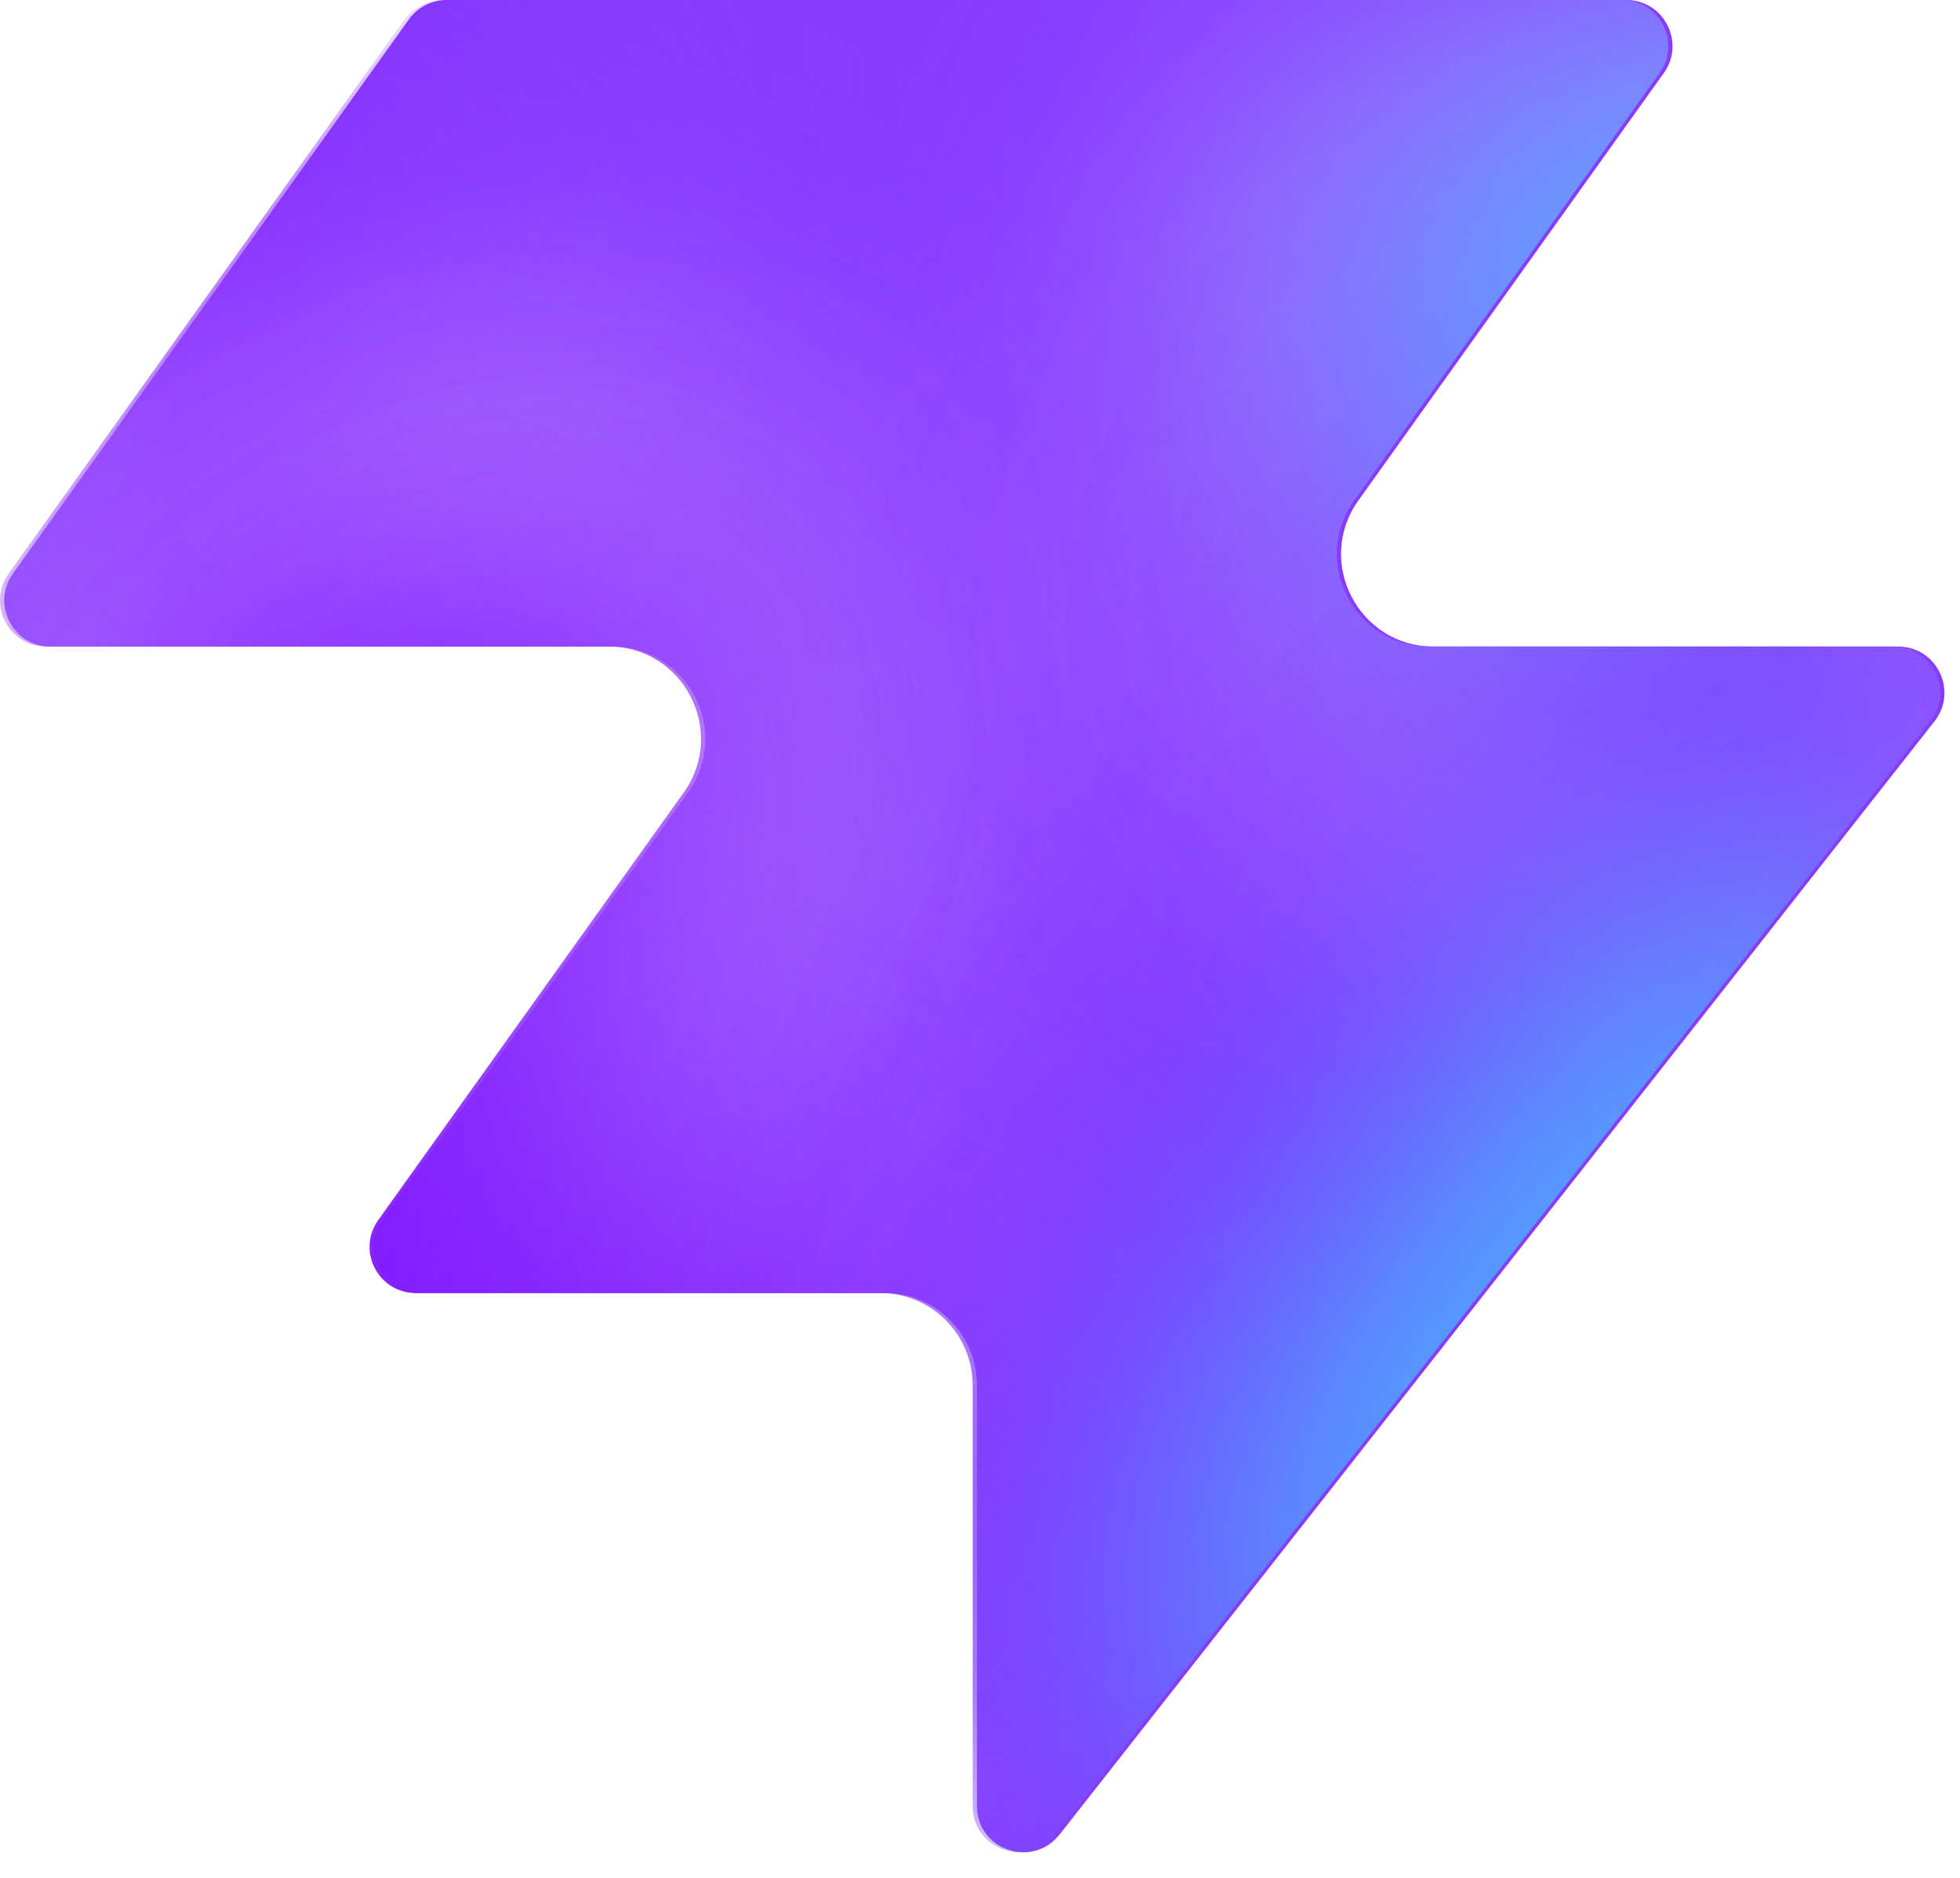
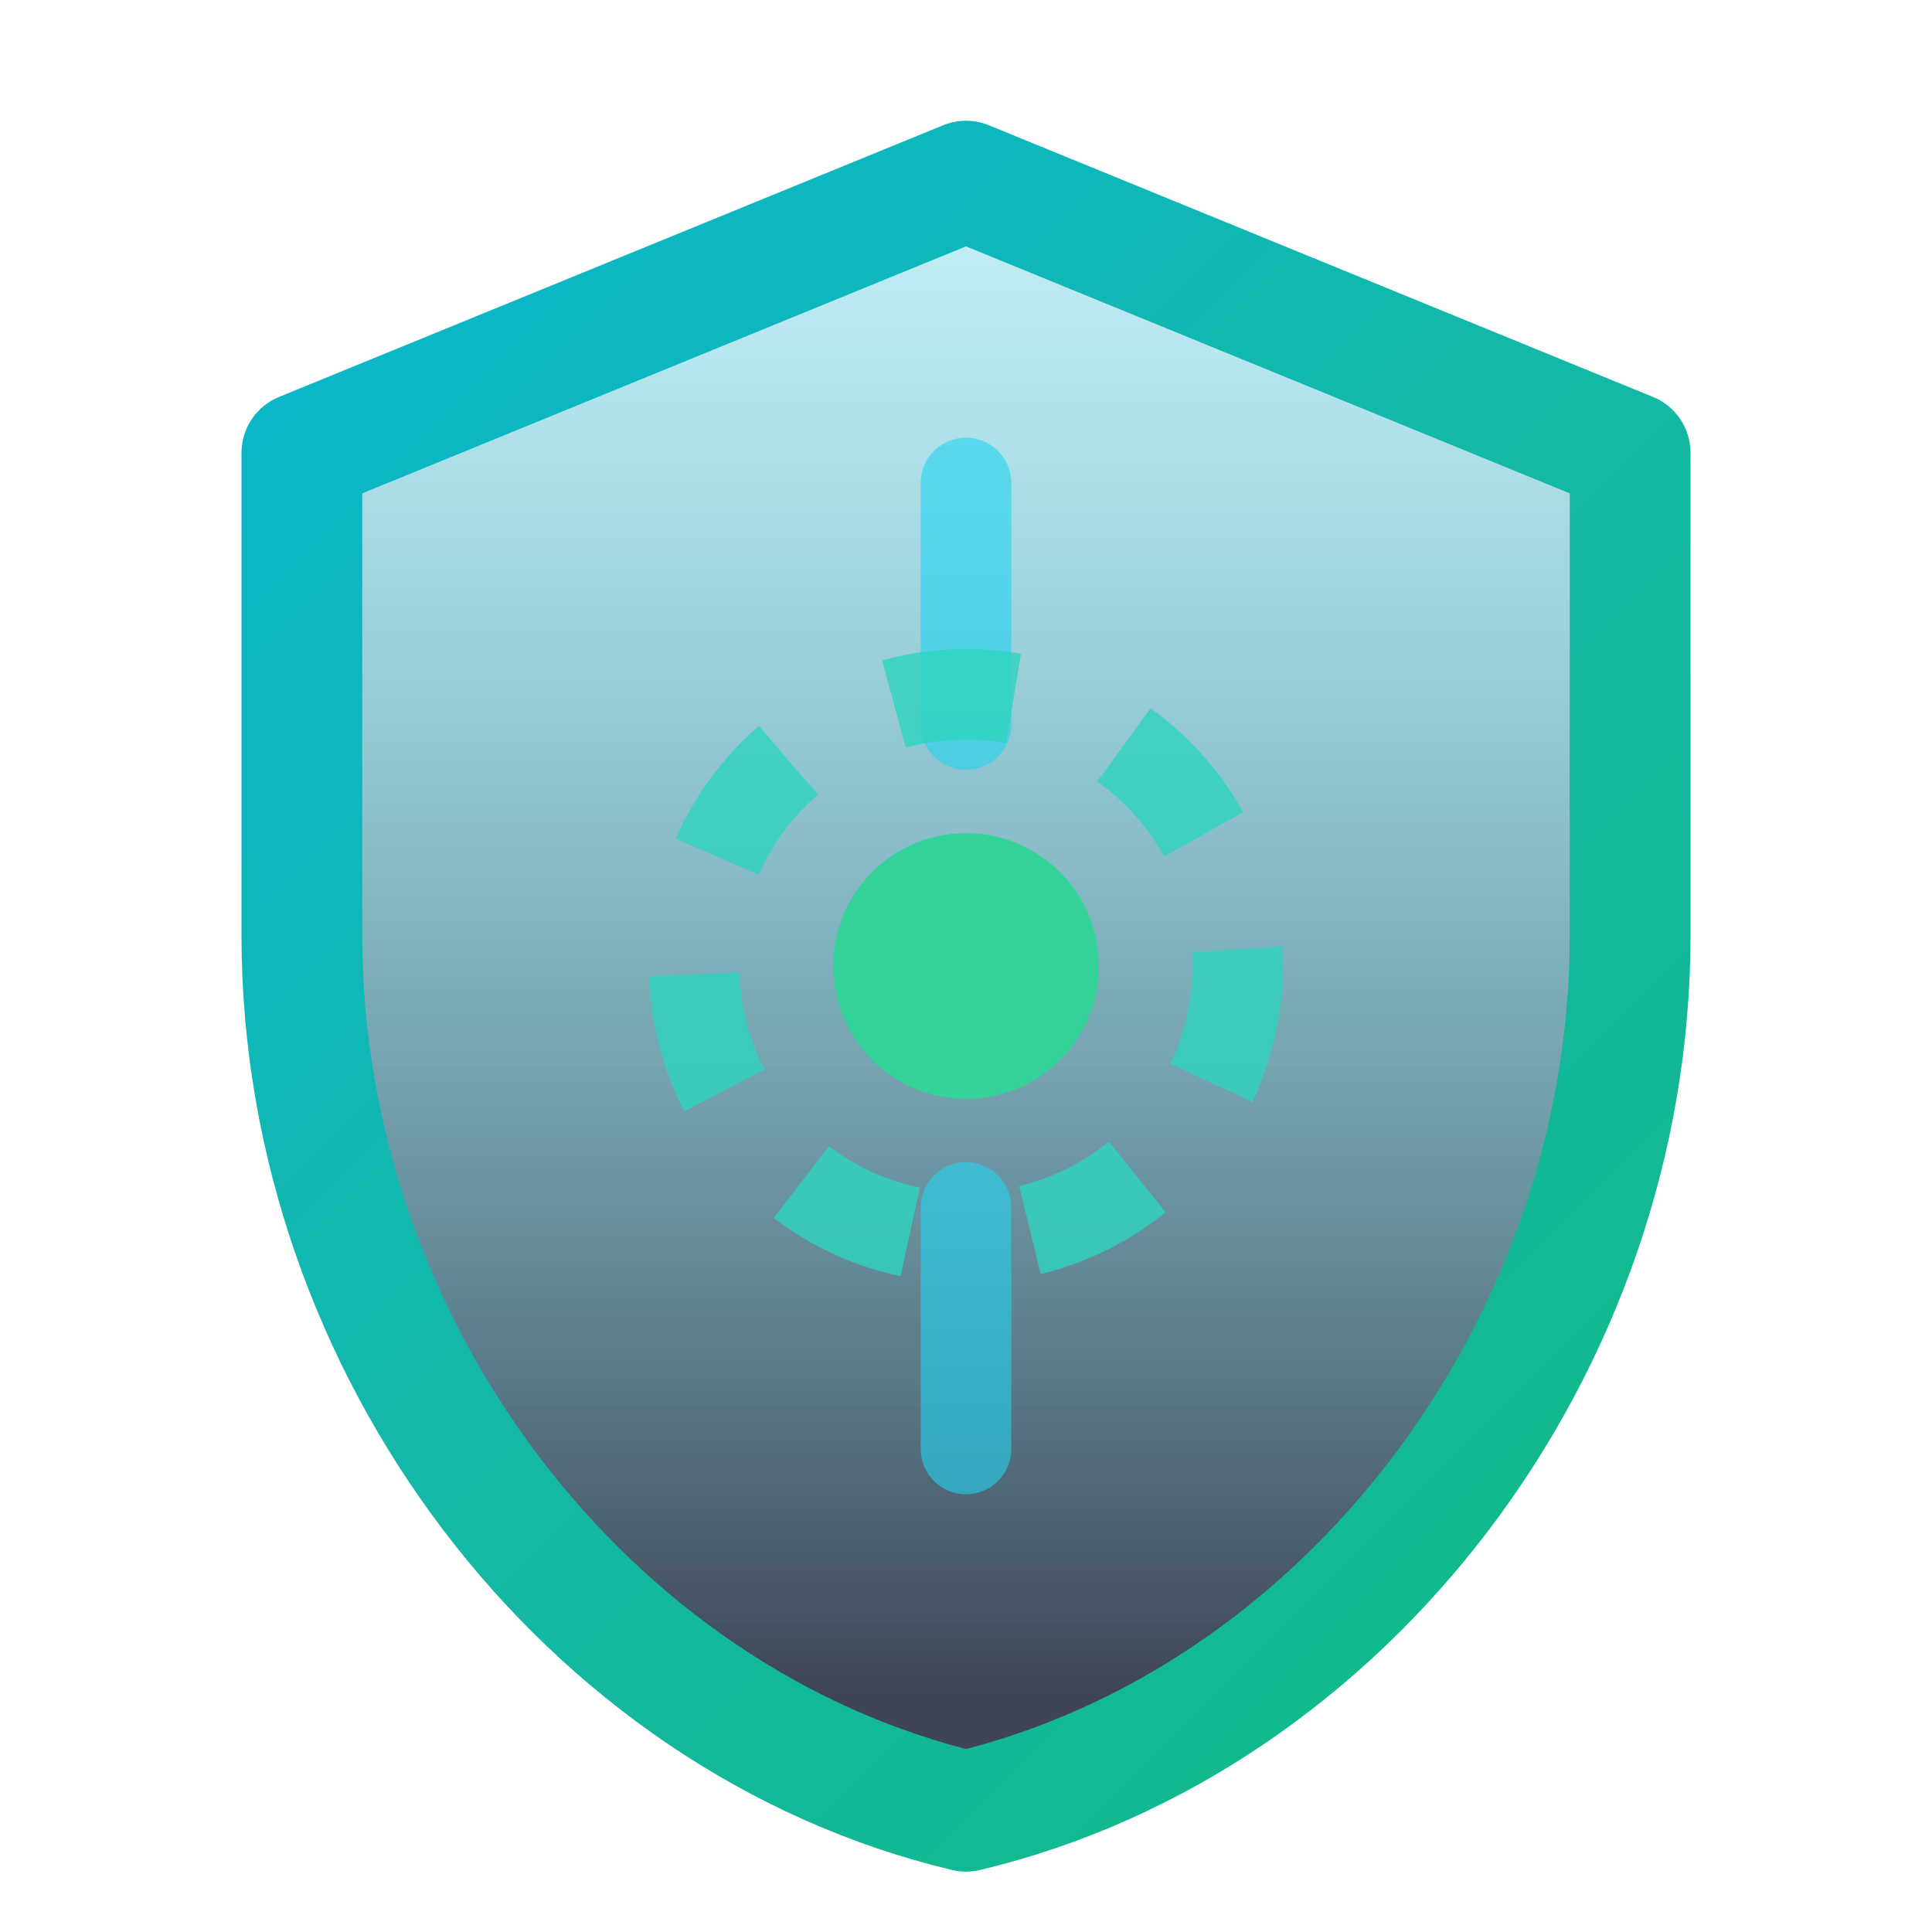
- <svg xmlns="http://www.w3.org/2000/svg" width="48" height="46" fill="none" viewBox="0 0 48 46">
-   <path fill="#863bff" d="M25.946 44.938c-.664.845-2.021.375-2.021-.698V33.937a2.26 2.26 0 0 0-2.262-2.262H10.287c-.92 0-1.456-1.04-.92-1.788l7.48-10.471c1.07-1.497 0-3.578-1.842-3.578H1.237c-.92 0-1.456-1.04-.92-1.788L10.013.474c.214-.297.556-.474.92-.474h28.894c.92 0 1.456 1.04.92 1.788l-7.48 10.471c-1.07 1.498 0 3.579 1.842 3.579h11.377c.943 0 1.473 1.088.89 1.83L25.947 44.94z" style="fill:#863bff;fill:color(display-p3 .525 .23 1);fill-opacity:1" />
-   <mask id="a" width="48" height="46" x="0" y="0" maskUnits="userSpaceOnUse" style="mask-type:alpha">
-     <path fill="#000" d="M25.842 44.938c-.664.844-2.021.375-2.021-.698V33.937a2.26 2.26 0 0 0-2.262-2.262H10.183c-.92 0-1.456-1.04-.92-1.788l7.48-10.471c1.07-1.498 0-3.579-1.842-3.579H1.133c-.92 0-1.456-1.04-.92-1.787L9.91.473c.214-.297.556-.474.92-.474h28.894c.92 0 1.456 1.04.92 1.788l-7.48 10.471c-1.07 1.498 0 3.578 1.842 3.578h11.377c.943 0 1.473 1.088.89 1.832L25.843 44.94z" style="fill:#000;fill-opacity:1" />
-   </mask>
-   <g mask="url(#a)">
-     <g filter="url(#b)">
-       <ellipse cx="5.508" cy="14.704" fill="#ede6ff" rx="5.508" ry="14.704" style="fill:#ede6ff;fill:color(display-p3 .927 .903 1);fill-opacity:1" transform="matrix(.00324 1 1 -.00324 -4.47 31.516)" />
-     </g>
-     <g filter="url(#c)">
-       <ellipse cx="10.399" cy="29.851" fill="#ede6ff" rx="10.399" ry="29.851" style="fill:#ede6ff;fill:color(display-p3 .927 .903 1);fill-opacity:1" transform="matrix(.00324 1 1 -.00324 -39.328 7.883)" />
-     </g>
-     <g filter="url(#d)">
-       <ellipse cx="5.508" cy="30.487" fill="#7e14ff" rx="5.508" ry="30.487" style="fill:#7e14ff;fill:color(display-p3 .492 .077 1);fill-opacity:1" transform="rotate(89.814 -25.913 -14.639)scale(1 -1)" />
-     </g>
-     <g filter="url(#e)">
-       <ellipse cx="5.508" cy="30.599" fill="#7e14ff" rx="5.508" ry="30.599" style="fill:#7e14ff;fill:color(display-p3 .492 .077 1);fill-opacity:1" transform="rotate(89.814 -32.644 -3.334)scale(1 -1)" />
-     </g>
-     <g filter="url(#f)">
-       <ellipse cx="5.508" cy="30.599" fill="#7e14ff" rx="5.508" ry="30.599" style="fill:#7e14ff;fill:color(display-p3 .492 .077 1);fill-opacity:1" transform="matrix(.00324 1 1 -.00324 -34.34 30.47)" />
-     </g>
-     <g filter="url(#g)">
-       <ellipse cx="14.072" cy="22.078" fill="#ede6ff" rx="14.072" ry="22.078" style="fill:#ede6ff;fill:color(display-p3 .927 .903 1);fill-opacity:1" transform="rotate(93.35 24.506 48.493)scale(-1 1)" />
-     </g>
-     <g filter="url(#h)">
-       <ellipse cx="3.47" cy="21.501" fill="#7e14ff" rx="3.47" ry="21.501" style="fill:#7e14ff;fill:color(display-p3 .492 .077 1);fill-opacity:1" transform="rotate(89.009 28.708 47.59)scale(-1 1)" />
-     </g>
-     <g filter="url(#i)">
-       <ellipse cx="3.47" cy="21.501" fill="#7e14ff" rx="3.47" ry="21.501" style="fill:#7e14ff;fill:color(display-p3 .492 .077 1);fill-opacity:1" transform="rotate(89.009 28.708 47.59)scale(-1 1)" />
-     </g>
-     <g filter="url(#j)">
-       <ellipse cx=".387" cy="8.972" fill="#7e14ff" rx="4.407" ry="29.108" style="fill:#7e14ff;fill:color(display-p3 .492 .077 1);fill-opacity:1" transform="rotate(39.51 .387 8.972)" />
-     </g>
-     <g filter="url(#k)">
-       <ellipse cx="47.523" cy="-6.092" fill="#7e14ff" rx="4.407" ry="29.108" style="fill:#7e14ff;fill:color(display-p3 .492 .077 1);fill-opacity:1" transform="rotate(37.892 47.523 -6.092)" />
-     </g>
-     <g filter="url(#l)">
-       <ellipse cx="41.412" cy="6.333" fill="#47bfff" rx="5.971" ry="9.665" style="fill:#47bfff;fill:color(display-p3 .28 .748 1);fill-opacity:1" transform="rotate(37.892 41.412 6.333)" />
-     </g>
-     <g filter="url(#m)">
-       <ellipse cx="-1.879" cy="38.332" fill="#7e14ff" rx="4.407" ry="29.108" style="fill:#7e14ff;fill:color(display-p3 .492 .077 1);fill-opacity:1" transform="rotate(37.892 -1.88 38.332)" />
-     </g>
-     <g filter="url(#n)">
-       <ellipse cx="-1.879" cy="38.332" fill="#7e14ff" rx="4.407" ry="29.108" style="fill:#7e14ff;fill:color(display-p3 .492 .077 1);fill-opacity:1" transform="rotate(37.892 -1.88 38.332)" />
-     </g>
-     <g filter="url(#o)">
-       <ellipse cx="35.651" cy="29.907" fill="#7e14ff" rx="4.407" ry="29.108" style="fill:#7e14ff;fill:color(display-p3 .492 .077 1);fill-opacity:1" transform="rotate(37.892 35.651 29.907)" />
-     </g>
-     <g filter="url(#p)">
-       <ellipse cx="38.418" cy="32.4" fill="#47bfff" rx="5.971" ry="15.297" style="fill:#47bfff;fill:color(display-p3 .28 .748 1);fill-opacity:1" transform="rotate(37.892 38.418 32.4)" />
-     </g>
-   </g>
+ <svg xmlns="http://www.w3.org/2000/svg" viewBox="0 0 32 32" fill="none">
  <defs>
-     <filter id="b" width="60.045" height="41.654" x="-19.77" y="16.149" color-interpolation-filters="sRGB" filterUnits="userSpaceOnUse">
-       <feFlood flood-opacity="0" result="BackgroundImageFix" />
-       <feBlend in="SourceGraphic" in2="BackgroundImageFix" result="shape" />
-       <feGaussianBlur result="effect1_foregroundBlur_2002_17158" stdDeviation="7.659" />
-     </filter>
-     <filter id="c" width="90.34" height="51.437" x="-54.613" y="-7.533" color-interpolation-filters="sRGB" filterUnits="userSpaceOnUse">
-       <feFlood flood-opacity="0" result="BackgroundImageFix" />
-       <feBlend in="SourceGraphic" in2="BackgroundImageFix" result="shape" />
-       <feGaussianBlur result="effect1_foregroundBlur_2002_17158" stdDeviation="7.659" />
-     </filter>
-     <filter id="d" width="79.355" height="29.4" x="-49.64" y="2.03" color-interpolation-filters="sRGB" filterUnits="userSpaceOnUse">
-       <feFlood flood-opacity="0" result="BackgroundImageFix" />
-       <feBlend in="SourceGraphic" in2="BackgroundImageFix" result="shape" />
-       <feGaussianBlur result="effect1_foregroundBlur_2002_17158" stdDeviation="4.596" />
-     </filter>
-     <filter id="e" width="79.579" height="29.4" x="-45.045" y="20.029" color-interpolation-filters="sRGB" filterUnits="userSpaceOnUse">
-       <feFlood flood-opacity="0" result="BackgroundImageFix" />
-       <feBlend in="SourceGraphic" in2="BackgroundImageFix" result="shape" />
-       <feGaussianBlur result="effect1_foregroundBlur_2002_17158" stdDeviation="4.596" />
-     </filter>
-     <filter id="f" width="79.579" height="29.4" x="-43.513" y="21.178" color-interpolation-filters="sRGB" filterUnits="userSpaceOnUse">
-       <feFlood flood-opacity="0" result="BackgroundImageFix" />
-       <feBlend in="SourceGraphic" in2="BackgroundImageFix" result="shape" />
-       <feGaussianBlur result="effect1_foregroundBlur_2002_17158" stdDeviation="4.596" />
-     </filter>
-     <filter id="g" width="74.749" height="58.852" x="15.756" y="-17.901" color-interpolation-filters="sRGB" filterUnits="userSpaceOnUse">
-       <feFlood flood-opacity="0" result="BackgroundImageFix" />
-       <feBlend in="SourceGraphic" in2="BackgroundImageFix" result="shape" />
-       <feGaussianBlur result="effect1_foregroundBlur_2002_17158" stdDeviation="7.659" />
-     </filter>
-     <filter id="h" width="61.377" height="25.362" x="23.548" y="2.284" color-interpolation-filters="sRGB" filterUnits="userSpaceOnUse">
-       <feFlood flood-opacity="0" result="BackgroundImageFix" />
-       <feBlend in="SourceGraphic" in2="BackgroundImageFix" result="shape" />
-       <feGaussianBlur result="effect1_foregroundBlur_2002_17158" stdDeviation="4.596" />
-     </filter>
-     <filter id="i" width="61.377" height="25.362" x="23.548" y="2.284" color-interpolation-filters="sRGB" filterUnits="userSpaceOnUse">
-       <feFlood flood-opacity="0" result="BackgroundImageFix" />
-       <feBlend in="SourceGraphic" in2="BackgroundImageFix" result="shape" />
-       <feGaussianBlur result="effect1_foregroundBlur_2002_17158" stdDeviation="4.596" />
-     </filter>
-     <filter id="j" width="56.045" height="63.649" x="-27.636" y="-22.853" color-interpolation-filters="sRGB" filterUnits="userSpaceOnUse">
-       <feFlood flood-opacity="0" result="BackgroundImageFix" />
-       <feBlend in="SourceGraphic" in2="BackgroundImageFix" result="shape" />
-       <feGaussianBlur result="effect1_foregroundBlur_2002_17158" stdDeviation="4.596" />
-     </filter>
-     <filter id="k" width="54.814" height="64.646" x="20.116" y="-38.415" color-interpolation-filters="sRGB" filterUnits="userSpaceOnUse">
-       <feFlood flood-opacity="0" result="BackgroundImageFix" />
-       <feBlend in="SourceGraphic" in2="BackgroundImageFix" result="shape" />
-       <feGaussianBlur result="effect1_foregroundBlur_2002_17158" stdDeviation="4.596" />
-     </filter>
-     <filter id="l" width="33.541" height="35.313" x="24.641" y="-11.323" color-interpolation-filters="sRGB" filterUnits="userSpaceOnUse">
-       <feFlood flood-opacity="0" result="BackgroundImageFix" />
-       <feBlend in="SourceGraphic" in2="BackgroundImageFix" result="shape" />
-       <feGaussianBlur result="effect1_foregroundBlur_2002_17158" stdDeviation="4.596" />
-     </filter>
-     <filter id="m" width="54.814" height="64.646" x="-29.286" y="6.009" color-interpolation-filters="sRGB" filterUnits="userSpaceOnUse">
-       <feFlood flood-opacity="0" result="BackgroundImageFix" />
-       <feBlend in="SourceGraphic" in2="BackgroundImageFix" result="shape" />
-       <feGaussianBlur result="effect1_foregroundBlur_2002_17158" stdDeviation="4.596" />
-     </filter>
-     <filter id="n" width="54.814" height="64.646" x="-29.286" y="6.009" color-interpolation-filters="sRGB" filterUnits="userSpaceOnUse">
-       <feFlood flood-opacity="0" result="BackgroundImageFix" />
-       <feBlend in="SourceGraphic" in2="BackgroundImageFix" result="shape" />
-       <feGaussianBlur result="effect1_foregroundBlur_2002_17158" stdDeviation="4.596" />
-     </filter>
-     <filter id="o" width="54.814" height="64.646" x="8.244" y="-2.416" color-interpolation-filters="sRGB" filterUnits="userSpaceOnUse">
-       <feFlood flood-opacity="0" result="BackgroundImageFix" />
-       <feBlend in="SourceGraphic" in2="BackgroundImageFix" result="shape" />
-       <feGaussianBlur result="effect1_foregroundBlur_2002_17158" stdDeviation="4.596" />
-     </filter>
-     <filter id="p" width="39.409" height="43.623" x="18.713" y="10.588" color-interpolation-filters="sRGB" filterUnits="userSpaceOnUse">
-       <feFlood flood-opacity="0" result="BackgroundImageFix" />
-       <feBlend in="SourceGraphic" in2="BackgroundImageFix" result="shape" />
-       <feGaussianBlur result="effect1_foregroundBlur_2002_17158" stdDeviation="4.596" />
-     </filter>
+     <linearGradient id="shieldGrad" x1="2" y1="2" x2="30" y2="30" gradientUnits="userSpaceOnUse">
+       <stop offset="0%" stop-color="#06b6d4" />
+       <stop offset="50%" stop-color="#14b8a6" />
+       <stop offset="100%" stop-color="#10b981" />
+     </linearGradient>
+     <linearGradient id="glowGrad" x1="16" y1="4" x2="16" y2="28" gradientUnits="userSpaceOnUse">
+       <stop offset="0%" stop-color="#06b6d4" stop-opacity="0.25" />
+       <stop offset="100%" stop-color="#0f172a" stop-opacity="0.8" />
+     </linearGradient>
  </defs>
+   <path d="M16 3L5 7.5V15.5C5 22.3 9.7 28.5 16 30C22.3 28.5 27 22.3 27 15.5V7.5L16 3Z" fill="url(#glowGrad)" stroke="url(#shieldGrad)" stroke-width="2" stroke-linejoin="round" />
+   <path d="M16 8V12M16 20V24" stroke="#22d3ee" stroke-width="1.5" stroke-linecap="round" stroke-opacity="0.6" />
+   <circle cx="16" cy="16" r="4.5" stroke="#2dd4bf" stroke-width="1.5" stroke-dasharray="2 2" stroke-opacity="0.8" />
+   <circle cx="16" cy="16" r="2.2" fill="#34d399" />
</svg>
